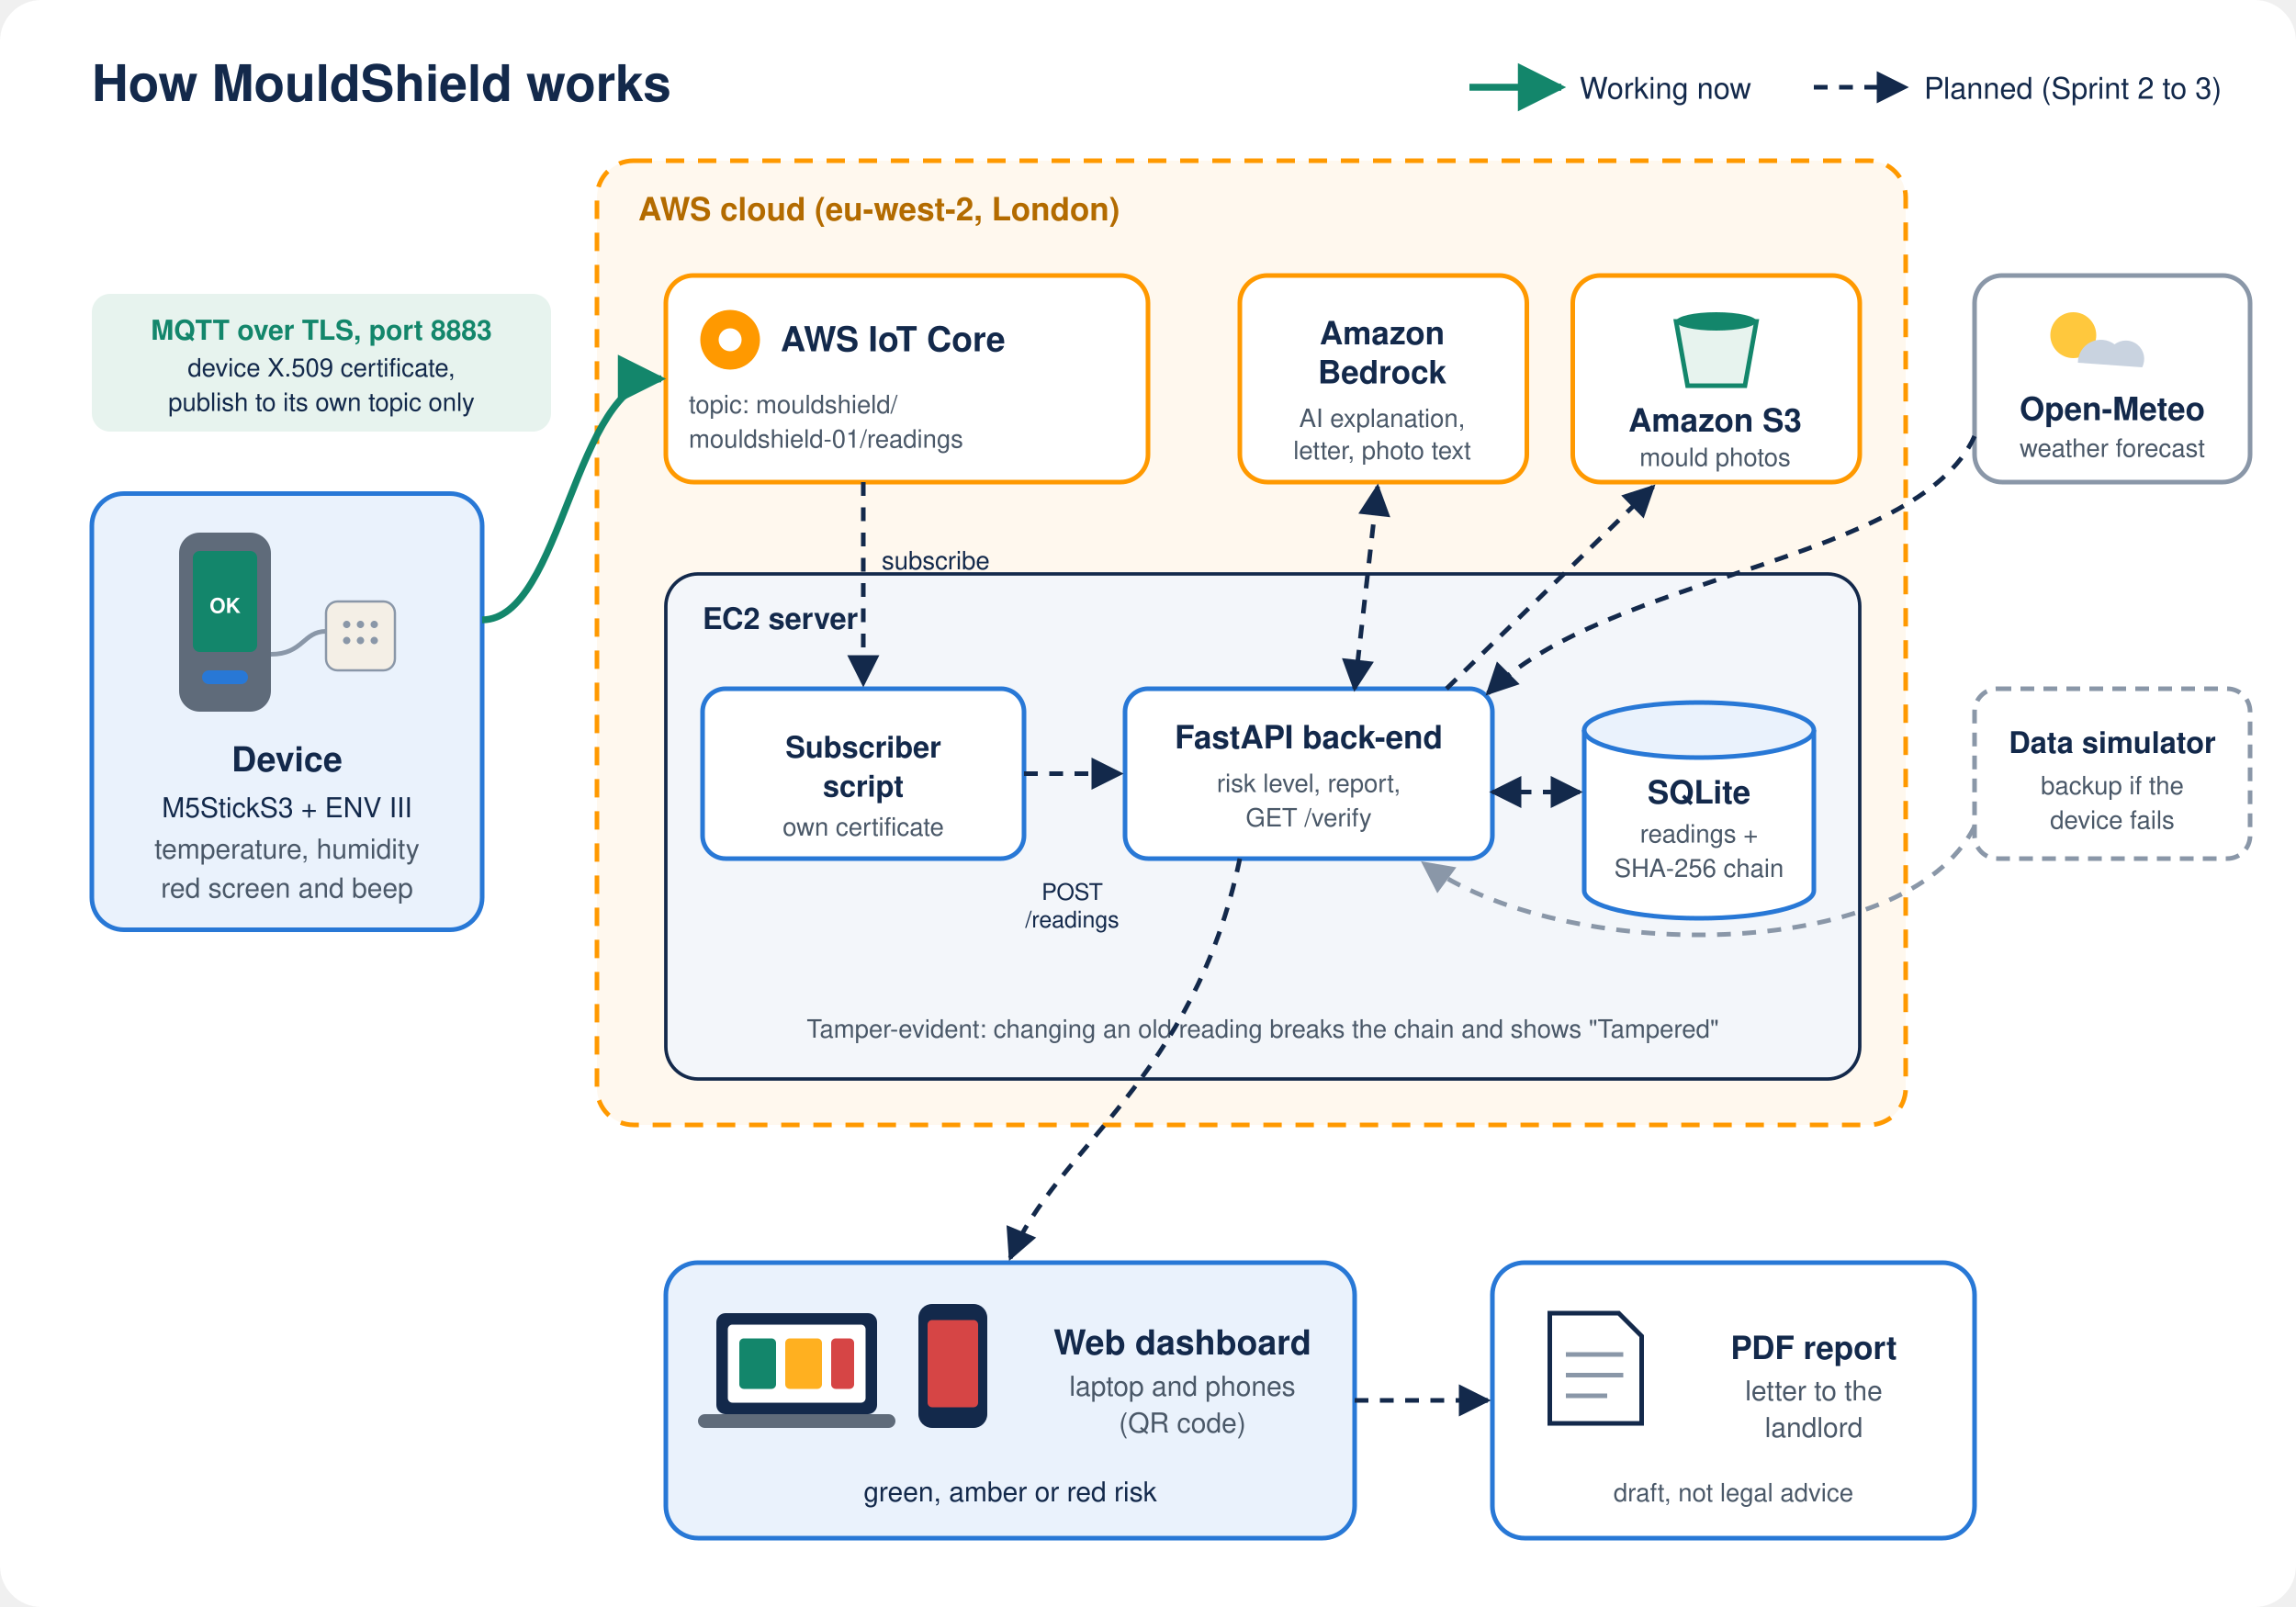
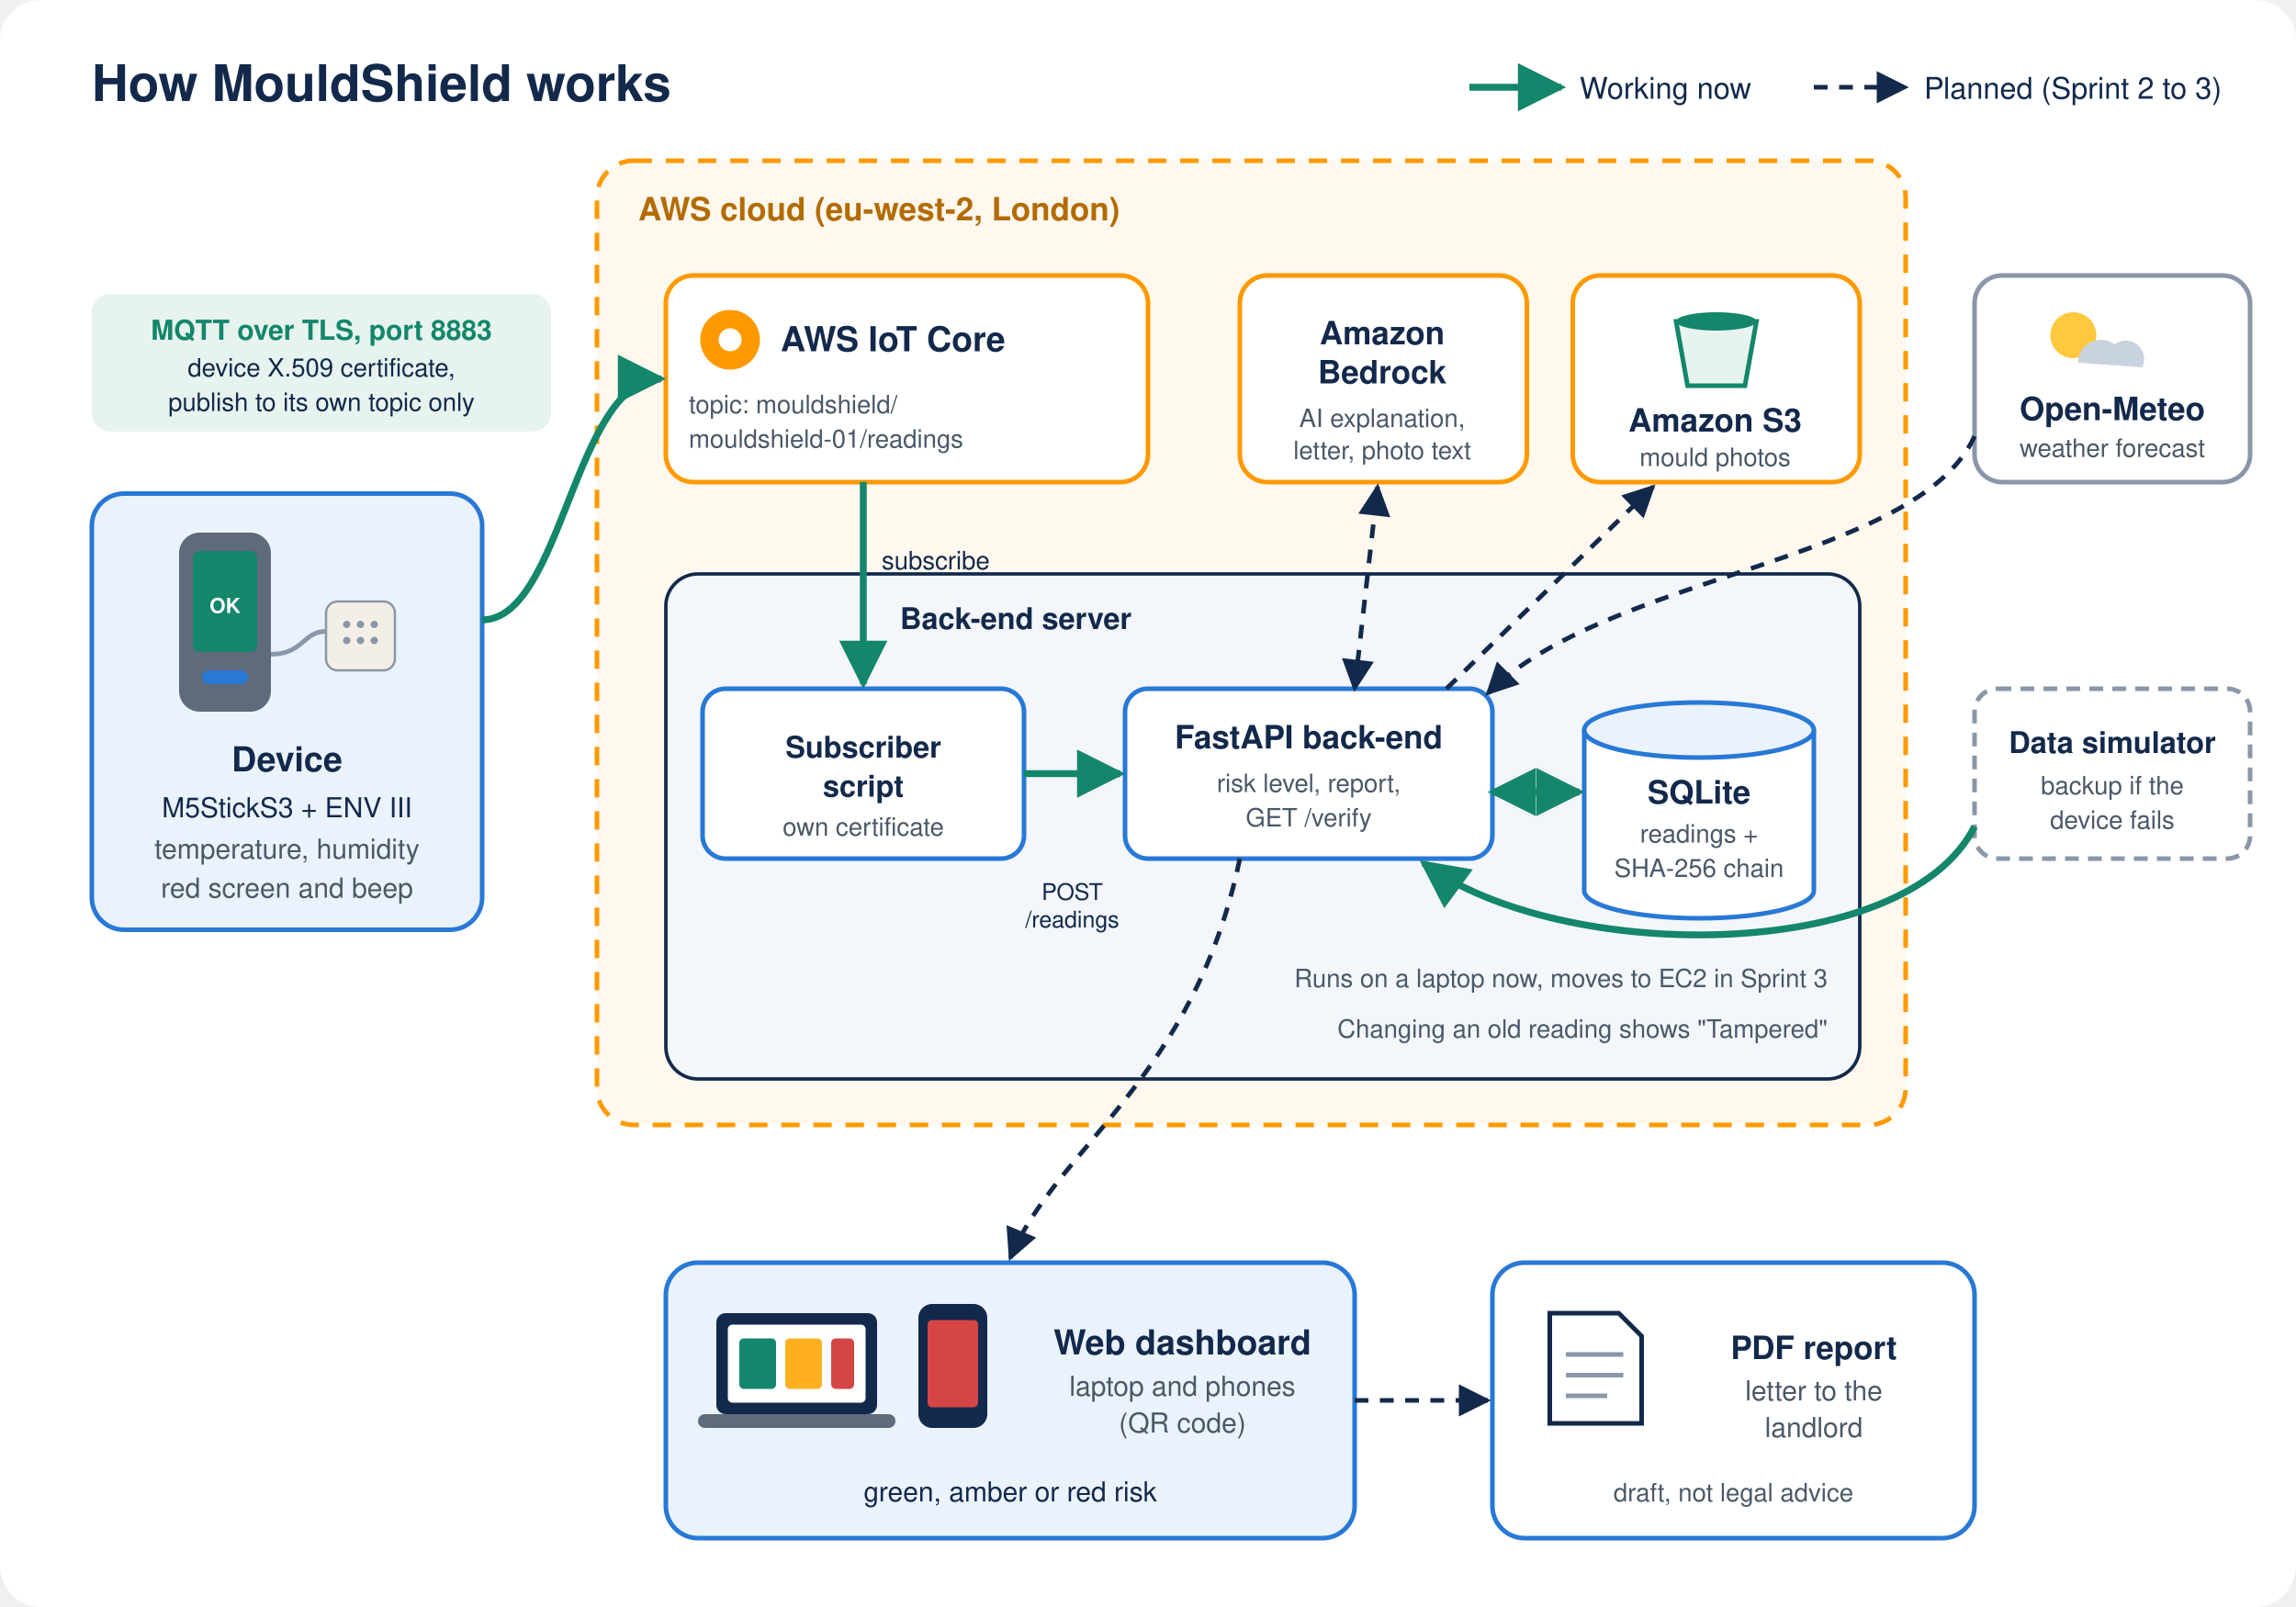
<svg xmlns="http://www.w3.org/2000/svg" width="1000" height="700" viewBox="0 0 1000 700" font-family="Segoe UI, Helvetica, Arial, sans-serif">
  <defs>
    <marker id="arrow" viewBox="0 0 10 10" refX="9" refY="5" markerWidth="7" markerHeight="7" orient="auto-start-reverse">
      <path d="M0,0 L10,5 L0,10 z" fill="#13294B" />
    </marker>
    <marker id="arrowGreen" viewBox="0 0 10 10" refX="9" refY="5" markerWidth="7" markerHeight="7" orient="auto-start-reverse">
      <path d="M0,0 L10,5 L0,10 z" fill="#13866B" />
    </marker>
    <marker id="arrowGrey" viewBox="0 0 10 10" refX="9" refY="5" markerWidth="7" markerHeight="7" orient="auto-start-reverse">
      <path d="M0,0 L10,5 L0,10 z" fill="#8A97A8" />
    </marker>
  </defs>
  <rect x="0" y="0" width="1000" height="700" rx="18" fill="#FFFFFF" />
  <text x="40" y="44" font-size="22" font-weight="700" fill="#13294B">How MouldShield works</text>
  <line x1="640" y1="38" x2="680" y2="38" stroke="#13866B" stroke-width="3" marker-end="url(#arrowGreen)" />
  <text x="688" y="43" font-size="13" fill="#13294B">Working now</text>
  <line x1="790" y1="38" x2="830" y2="38" stroke="#13294B" stroke-width="2" stroke-dasharray="6 5" marker-end="url(#arrow)" />
  <text x="838" y="43" font-size="13" fill="#13294B">Planned (Sprint 2 to 3)</text>
  <rect x="260" y="70" width="570" height="420" rx="16" fill="#FFF8EE" stroke="#FF9900" stroke-width="2" stroke-dasharray="8 6" />
  <text x="278" y="96" font-size="14" font-weight="700" fill="#B36B00">AWS cloud (eu-west-2, London)</text>
  <g>
    <rect x="40" y="215" width="170" height="190" rx="14" fill="#EAF2FC" stroke="#2878D6" stroke-width="2" />
    <rect x="78" y="232" width="40" height="78" rx="9" fill="#5F6B7A" />
    <rect x="84" y="240" width="28" height="44" rx="3" fill="#13866B" />
    <text x="98" y="267" font-size="9" font-weight="700" fill="#FFFFFF" text-anchor="middle">OK</text>
    <rect x="88" y="292" width="20" height="6" rx="3" fill="#2878D6" />
    <path d="M118 285 C 132 285, 132 275, 142 275" stroke="#8A97A8" stroke-width="2" fill="none" />
    <rect x="142" y="262" width="30" height="30" rx="5" fill="#F4EFE6" stroke="#8A97A8" />
    <circle cx="151" cy="272" r="1.6" fill="#8A97A8" />
    <circle cx="157" cy="272" r="1.6" fill="#8A97A8" />
    <circle cx="163" cy="272" r="1.6" fill="#8A97A8" />
    <circle cx="151" cy="279" r="1.6" fill="#8A97A8" />
    <circle cx="157" cy="279" r="1.6" fill="#8A97A8" />
    <circle cx="163" cy="279" r="1.6" fill="#8A97A8" />
    <text x="125" y="336" font-size="15" font-weight="700" fill="#13294B" text-anchor="middle">Device</text>
    <text x="125" y="356" font-size="12" fill="#13294B" text-anchor="middle">M5StickS3 + ENV III</text>
    <text x="125" y="374" font-size="12" fill="#4A5868" text-anchor="middle">temperature, humidity</text>
    <text x="125" y="391" font-size="12" fill="#4A5868" text-anchor="middle">red screen and beep</text>
  </g>
  <g>
    <rect x="290" y="120" width="210" height="90" rx="12" fill="#FFFFFF" stroke="#FF9900" stroke-width="2" />
    <circle cx="318" cy="148" r="13" fill="#FF9900" />
    <circle cx="318" cy="148" r="5" fill="#FFFFFF" />
    <path d="M308 138 A14 14 0 0 1 328 138 M308 158 A14 14 0 0 0 328 158" stroke="#FFFFFF" stroke-width="2" fill="none" />
    <text x="340" y="153" font-size="15" font-weight="700" fill="#13294B">AWS IoT Core</text>
    <text x="300" y="180" font-size="11" fill="#4A5868">topic: mouldshield/</text>
    <text x="300" y="195" font-size="11" fill="#4A5868">mouldshield-01/readings</text>
  </g>
  <g>
    <rect x="540" y="120" width="125" height="90" rx="12" fill="#FFFFFF" stroke="#FF9900" stroke-width="2" />
    <text x="602" y="150" font-size="14" font-weight="700" fill="#13294B" text-anchor="middle">Amazon</text>
    <text x="602" y="167" font-size="14" font-weight="700" fill="#13294B" text-anchor="middle">Bedrock</text>
    <text x="602" y="186" font-size="11" fill="#4A5868" text-anchor="middle">AI explanation,</text>
    <text x="602" y="200" font-size="11" fill="#4A5868" text-anchor="middle">letter, photo text</text>
  </g>
  <g>
    <rect x="685" y="120" width="125" height="90" rx="12" fill="#FFFFFF" stroke="#FF9900" stroke-width="2" />
    <path d="M730 140 L765 140 L760 168 L735 168 Z" fill="#E7F3EE" stroke="#13866B" stroke-width="2" />
    <ellipse cx="747.5" cy="140" rx="17.5" ry="4" fill="#13866B" />
    <text x="747" y="188" font-size="14" font-weight="700" fill="#13294B" text-anchor="middle">Amazon S3</text>
    <text x="747" y="203" font-size="11" fill="#4A5868" text-anchor="middle">mould photos</text>
  </g>
  <rect x="290" y="250" width="520" height="220" rx="14" fill="#F3F6FA" stroke="#13294B" stroke-width="1.5" />
-   <text x="306" y="274" font-size="13" font-weight="700" fill="#13294B">EC2 server</text>
+   <text x="392" y="274" font-size="13" font-weight="700" fill="#13294B">Back-end server</text>
+   <text x="796" y="430" font-size="11" fill="#4A5868" text-anchor="end">Runs on a laptop now, moves to EC2 in Sprint 3</text>
  <g>
    <rect x="306" y="300" width="140" height="74" rx="10" fill="#FFFFFF" stroke="#2878D6" stroke-width="2" />
    <text x="376" y="330" font-size="13" font-weight="700" fill="#13294B" text-anchor="middle">Subscriber</text>
    <text x="376" y="347" font-size="13" font-weight="700" fill="#13294B" text-anchor="middle">script</text>
    <text x="376" y="364" font-size="11" fill="#4A5868" text-anchor="middle">own certificate</text>
  </g>
  <g>
    <rect x="490" y="300" width="160" height="74" rx="10" fill="#FFFFFF" stroke="#2878D6" stroke-width="2" />
    <text x="570" y="326" font-size="14" font-weight="700" fill="#13294B" text-anchor="middle">FastAPI back-end</text>
    <text x="570" y="345" font-size="11" fill="#4A5868" text-anchor="middle">risk level, report,</text>
    <text x="570" y="360" font-size="11" fill="#4A5868" text-anchor="middle">GET /verify</text>
  </g>
  <g>
    <path d="M690 318 L690 388 A50 12 0 0 0 790 388 L790 318" fill="#FFFFFF" stroke="#2878D6" stroke-width="2" />
    <ellipse cx="740" cy="318" rx="50" ry="12" fill="#EAF2FC" stroke="#2878D6" stroke-width="2" />
    <text x="740" y="350" font-size="14" font-weight="700" fill="#13294B" text-anchor="middle">SQLite</text>
    <text x="740" y="367" font-size="11" fill="#4A5868" text-anchor="middle">readings +</text>
    <text x="740" y="382" font-size="11" fill="#4A5868" text-anchor="middle">SHA-256 chain</text>
  </g>
-   <text x="550" y="452" font-size="11" fill="#4A5868" text-anchor="middle">Tamper-evident: changing an old reading breaks the chain and shows "Tampered"</text>
+   <text x="796" y="452" font-size="11" fill="#4A5868" text-anchor="end">Changing an old reading shows "Tampered"</text>
  <g>
    <rect x="860" y="120" width="120" height="90" rx="12" fill="#FFFFFF" stroke="#8A97A8" stroke-width="2" />
    <circle cx="903" cy="146" r="10" fill="#FFC83D" />
    <path d="M905 158 a10 10 0 0 1 16 -8 a8 8 0 0 1 12 10 z" fill="#C9D3E0" />
    <text x="920" y="183" font-size="14" font-weight="700" fill="#13294B" text-anchor="middle">Open-Meteo</text>
    <text x="920" y="199" font-size="11" fill="#4A5868" text-anchor="middle">weather forecast</text>
  </g>
  <g>
    <rect x="860" y="300" width="120" height="74" rx="10" fill="#FFFFFF" stroke="#8A97A8" stroke-width="2" stroke-dasharray="6 4" />
    <text x="920" y="328" font-size="13" font-weight="700" fill="#13294B" text-anchor="middle">Data simulator</text>
    <text x="920" y="346" font-size="11" fill="#4A5868" text-anchor="middle">backup if the</text>
    <text x="920" y="361" font-size="11" fill="#4A5868" text-anchor="middle">device fails</text>
  </g>
  <g>
    <rect x="290" y="550" width="300" height="120" rx="14" fill="#EAF2FC" stroke="#2878D6" stroke-width="2" />
    <rect x="312" y="572" width="70" height="44" rx="4" fill="#13294B" />
    <rect x="317" y="577" width="60" height="34" rx="2" fill="#FFFFFF" />
    <rect x="322" y="583" width="16" height="22" rx="2" fill="#13866B" />
    <rect x="342" y="583" width="16" height="22" rx="2" fill="#FFB020" />
    <rect x="362" y="583" width="10" height="22" rx="2" fill="#D64545" />
    <rect x="304" y="616" width="86" height="6" rx="3" fill="#5F6B7A" />
    <rect x="400" y="568" width="30" height="54" rx="6" fill="#13294B" />
    <rect x="404" y="575" width="22" height="38" rx="2" fill="#D64545" />
    <text x="515" y="590" font-size="15" font-weight="700" fill="#13294B" text-anchor="middle">Web dashboard</text>
    <text x="515" y="608" font-size="12" fill="#4A5868" text-anchor="middle">laptop and phones</text>
    <text x="515" y="624" font-size="12" fill="#4A5868" text-anchor="middle">(QR code)</text>
    <text x="440" y="654" font-size="12" fill="#13294B" text-anchor="middle">green, amber or red risk</text>
  </g>
  <g>
    <rect x="650" y="550" width="210" height="120" rx="14" fill="#FFFFFF" stroke="#2878D6" stroke-width="2" />
    <path d="M675 572 L705 572 L715 582 L715 620 L675 620 Z" fill="#FFFFFF" stroke="#13294B" stroke-width="2" />
    <line x1="682" y1="590" x2="707" y2="590" stroke="#8A97A8" stroke-width="2" />
    <line x1="682" y1="599" x2="707" y2="599" stroke="#8A97A8" stroke-width="2" />
    <line x1="682" y1="608" x2="700" y2="608" stroke="#8A97A8" stroke-width="2" />
    <text x="790" y="592" font-size="14" font-weight="700" fill="#13294B" text-anchor="middle">PDF report</text>
    <text x="790" y="610" font-size="12" fill="#4A5868" text-anchor="middle">letter to the</text>
    <text x="790" y="626" font-size="12" fill="#4A5868" text-anchor="middle">landlord</text>
    <text x="755" y="654" font-size="11" fill="#4A5868" text-anchor="middle">draft, not legal advice</text>
  </g>
  <path d="M210 270 C 245 270, 250 165, 288 165" stroke="#13866B" stroke-width="3" fill="none" marker-end="url(#arrowGreen)" />
  <rect x="40" y="128" width="200" height="60" rx="8" fill="#E7F3EE" />
  <text x="140" y="148" font-size="12" font-weight="700" fill="#13866B" text-anchor="middle">MQTT over TLS, port 8883</text>
  <text x="140" y="164" font-size="11" fill="#13294B" text-anchor="middle">device X.509 certificate,</text>
  <text x="140" y="179" font-size="11" fill="#13294B" text-anchor="middle">publish to its own topic only</text>
-   <path d="M376 210 L376 298" stroke="#13294B" stroke-width="2" stroke-dasharray="6 5" fill="none" marker-end="url(#arrow)" />
+   <path d="M376 210 L376 298" stroke="#13866B" stroke-width="3" fill="none" marker-end="url(#arrowGreen)" />
  <text x="384" y="248" font-size="11" fill="#13294B">subscribe</text>
-   <path d="M446 337 L488 337" stroke="#13294B" stroke-width="2" stroke-dasharray="6 5" fill="none" marker-end="url(#arrow)" />
+   <path d="M446 337 L488 337" stroke="#13866B" stroke-width="3" fill="none" marker-end="url(#arrowGreen)" />
  <text x="467" y="392" font-size="10" fill="#13294B" text-anchor="middle">POST</text>
  <text x="467" y="404" font-size="10" fill="#13294B" text-anchor="middle">/readings</text>
-   <path d="M650 345 L688 345" stroke="#13294B" stroke-width="2" stroke-dasharray="6 5" fill="none" marker-start="url(#arrow)" marker-end="url(#arrow)" />
+   <path d="M650 345 L688 345" stroke="#13866B" stroke-width="3" fill="none" marker-start="url(#arrowGreen)" marker-end="url(#arrowGreen)" />
  <path d="M590 300 L600 212" stroke="#13294B" stroke-width="2" stroke-dasharray="6 5" fill="none" marker-start="url(#arrow)" marker-end="url(#arrow)" />
  <path d="M630 300 L720 212" stroke="#13294B" stroke-width="2" stroke-dasharray="6 5" fill="none" marker-end="url(#arrow)" />
  <path d="M860 190 C 835 245, 700 250, 648 302" stroke="#13294B" stroke-width="2" stroke-dasharray="6 5" fill="none" marker-end="url(#arrow)" />
-   <path d="M860 360 C 830 420, 680 420, 620 376" stroke="#8A97A8" stroke-width="2" stroke-dasharray="6 5" fill="none" marker-end="url(#arrowGrey)" />
+   <path d="M860 360 C 830 420, 680 420, 620 376" stroke="#13866B" stroke-width="3" fill="none" marker-end="url(#arrowGreen)" />
  <path d="M540 374 C 520 470, 460 500, 440 548" stroke="#13294B" stroke-width="2" stroke-dasharray="6 5" fill="none" marker-end="url(#arrow)" />
  <path d="M590 610 L648 610" stroke="#13294B" stroke-width="2" stroke-dasharray="6 5" fill="none" marker-end="url(#arrow)" />
</svg>
